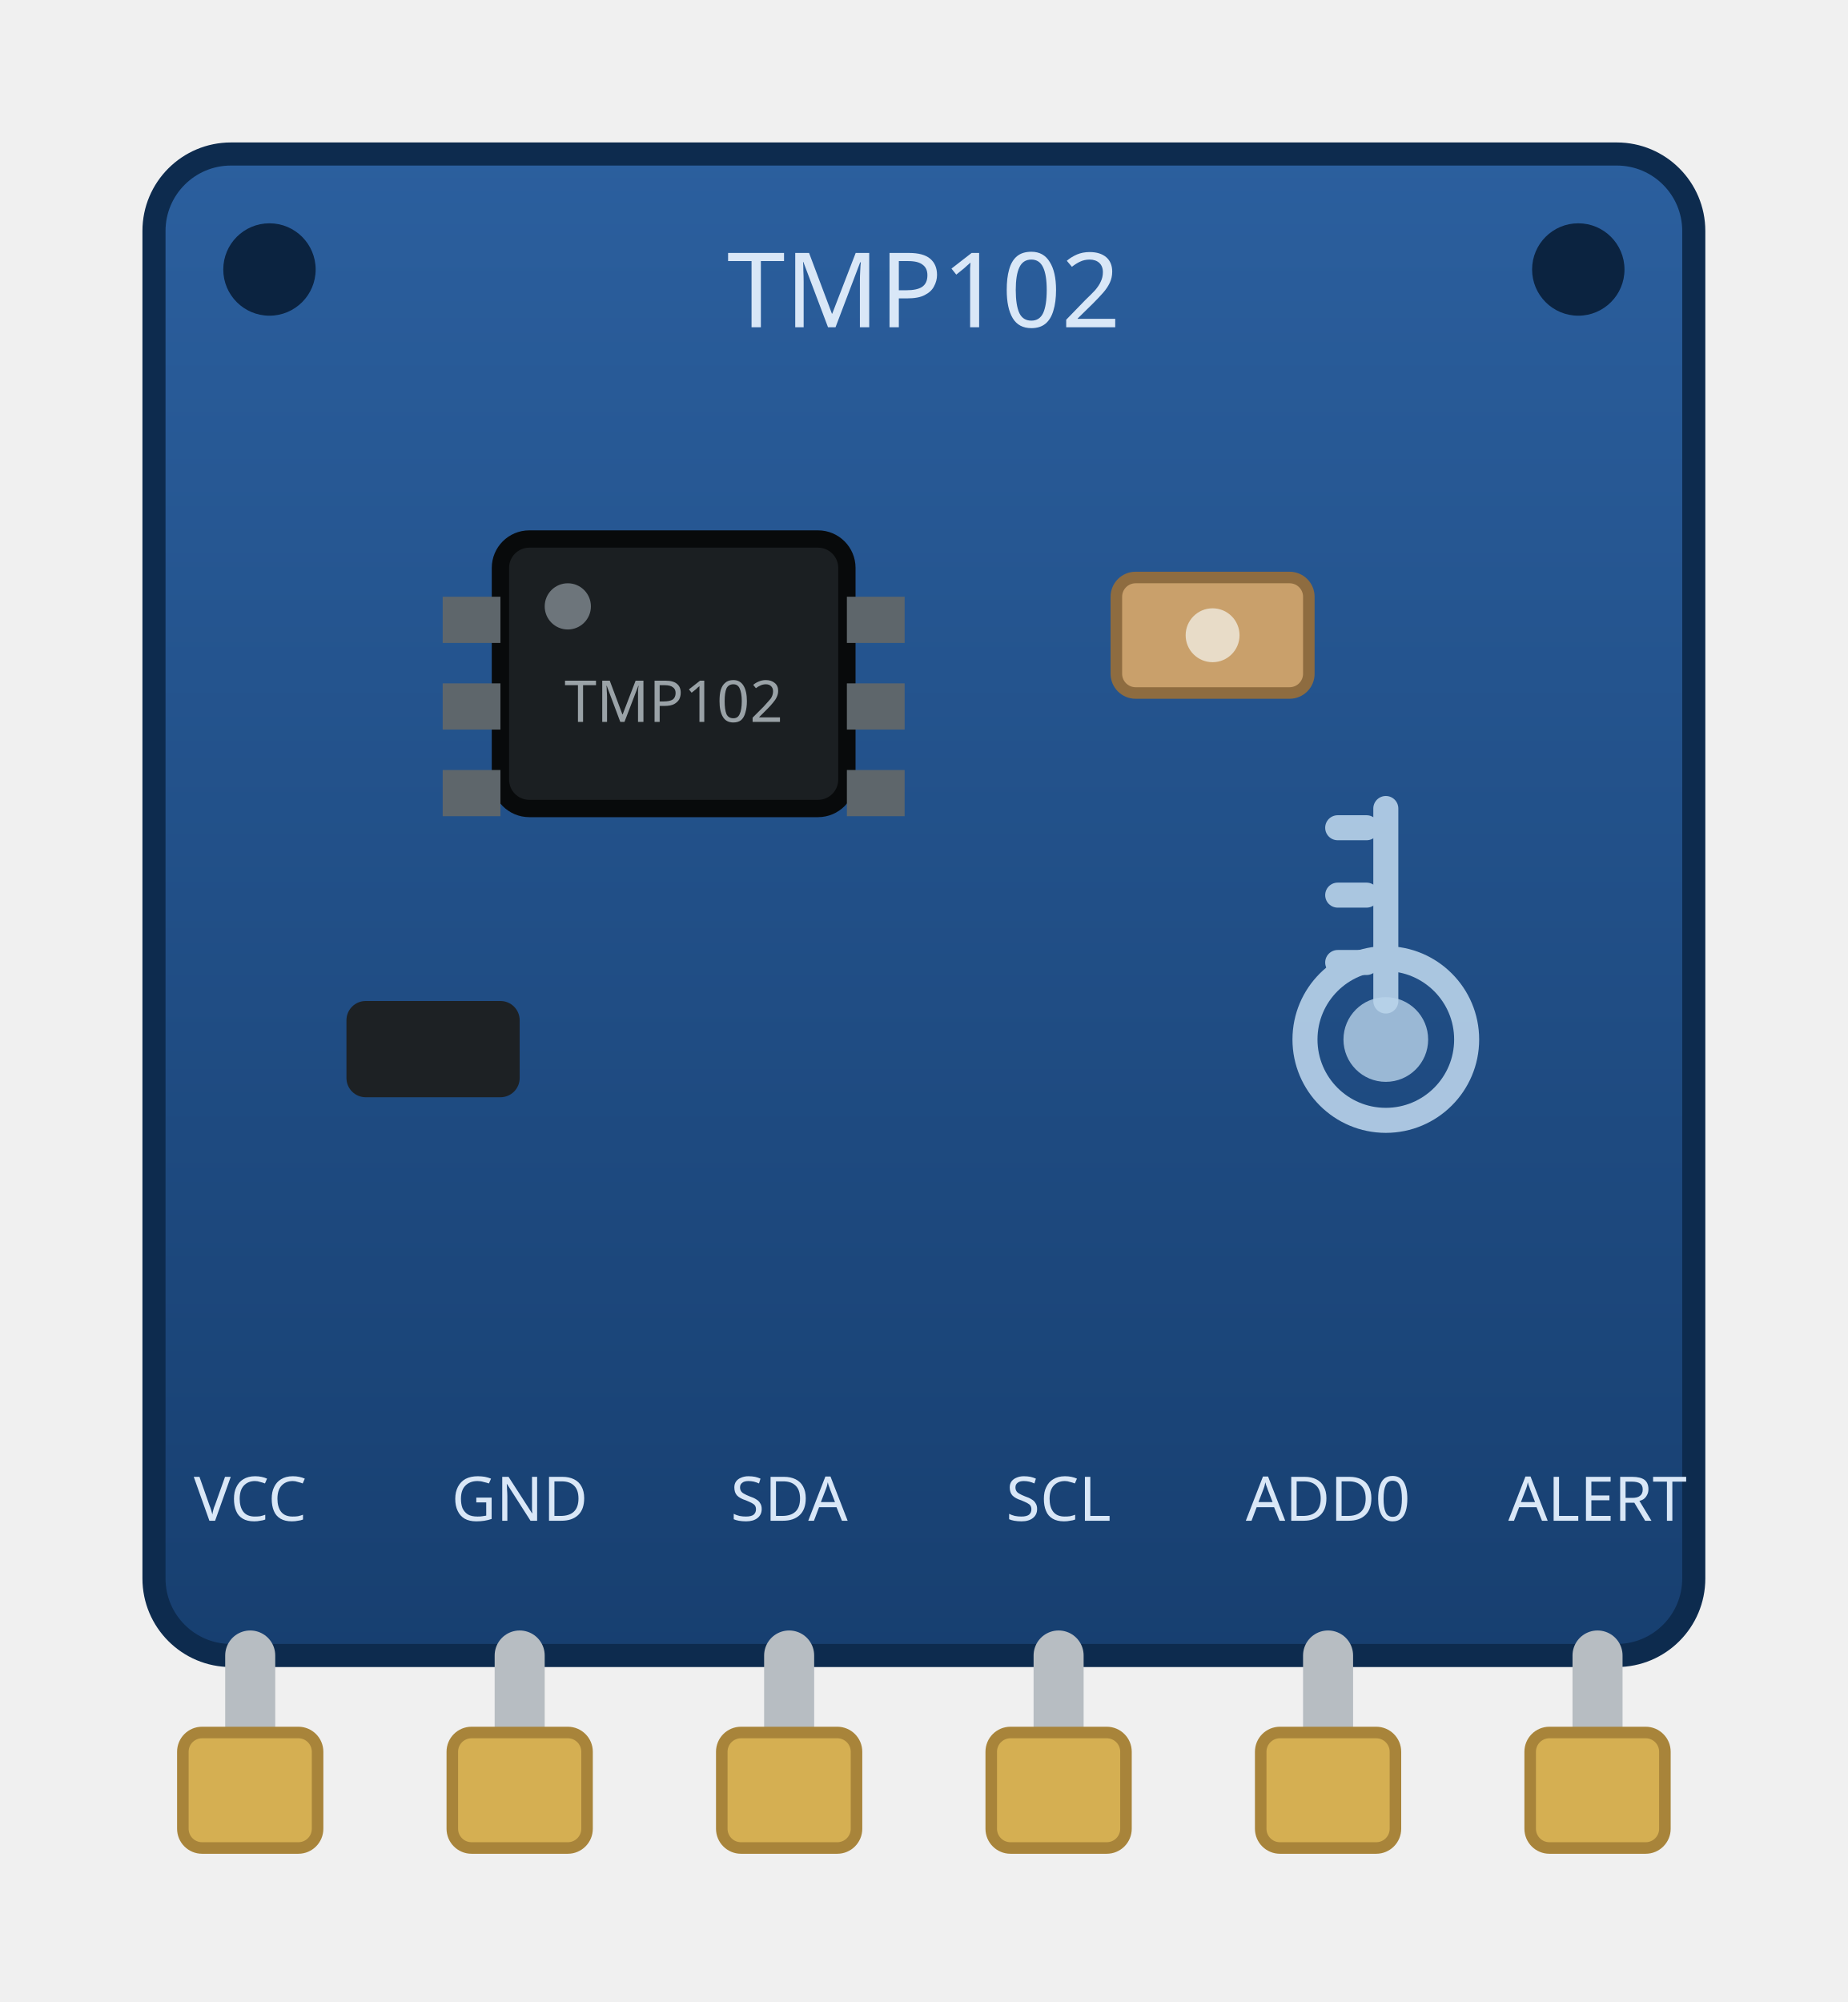
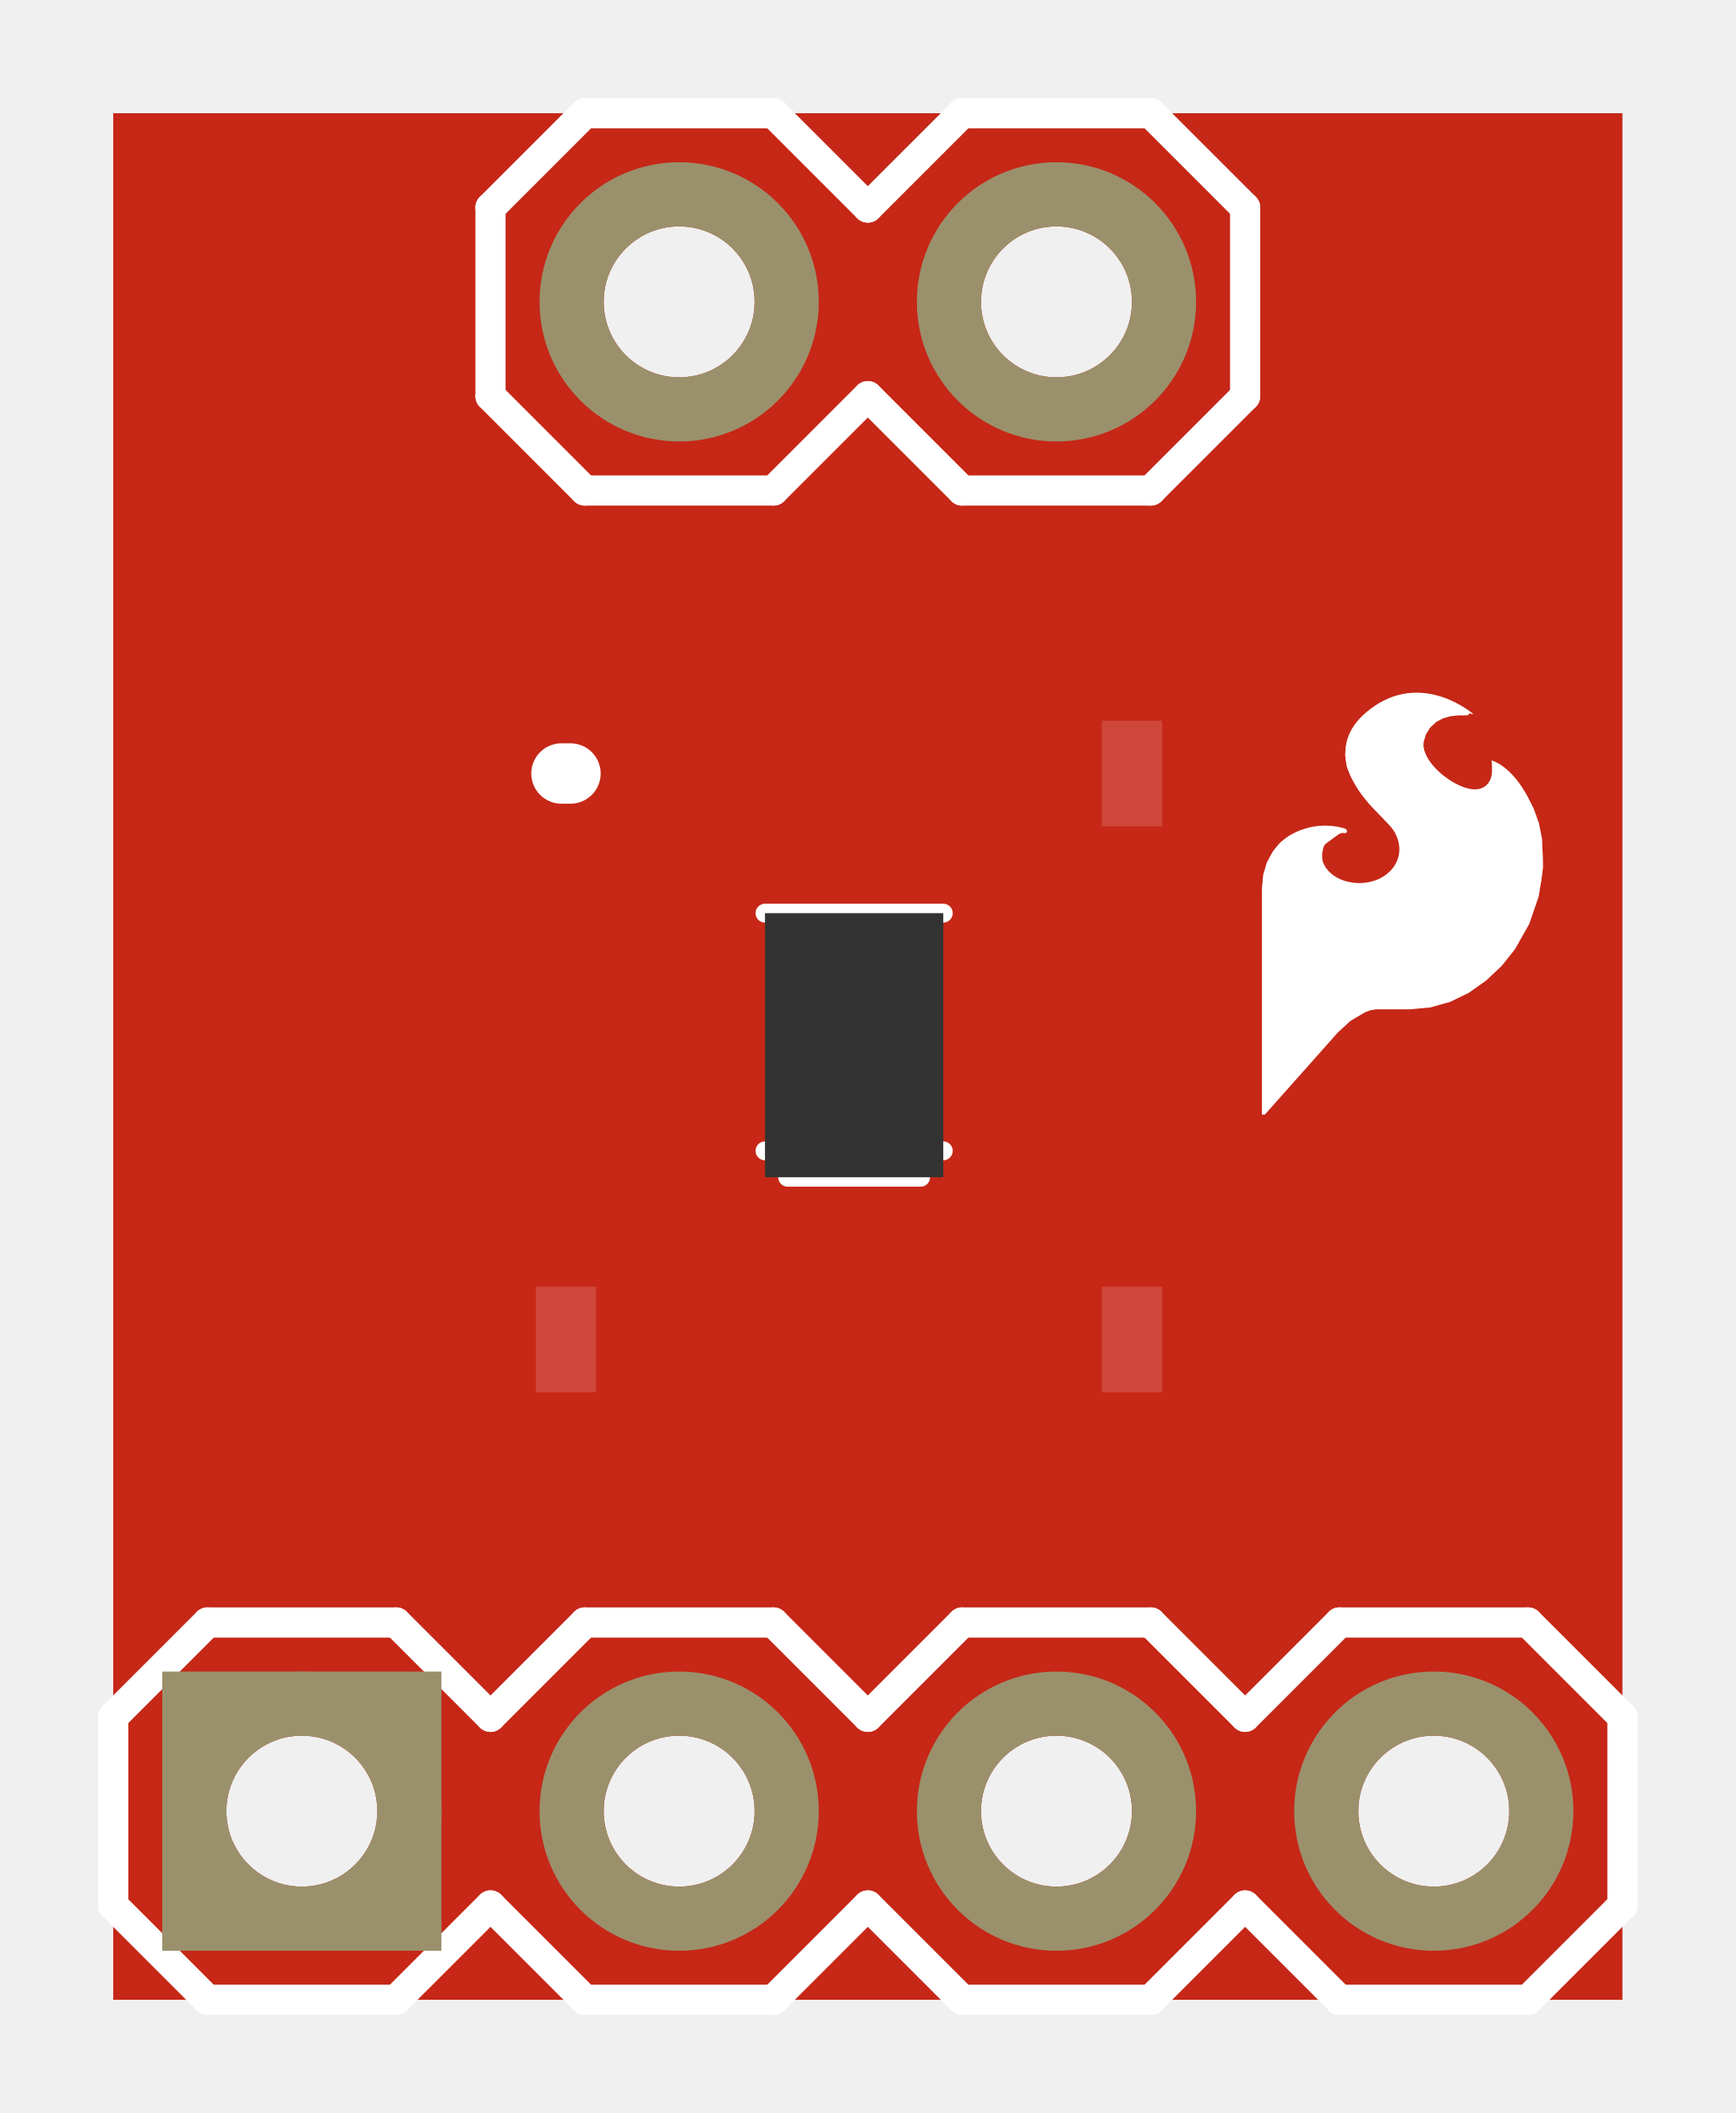
- <svg xmlns="http://www.w3.org/2000/svg" viewBox="-48 -52 96 104">
-   <defs>
-     <linearGradient id="pcb" x1="0" y1="-44" x2="0" y2="34" gradientUnits="userSpaceOnUse">
-       <stop offset="0" stop-color="#2b5f9e" />
-       <stop offset="1" stop-color="#173f70" />
-     </linearGradient>
-   </defs>
-   <g stroke-linecap="round">
-     <rect x="-40" y="-44" width="80" height="78" rx="4" fill="url(#pcb)" stroke="#0d2b4e" stroke-width="1.2" />
-     <circle cx="-34" cy="-38" r="2.4" fill="#0b2340" />
-     <circle cx="34" cy="-38" r="2.4" fill="#0b2340" />
-     <rect x="-22" y="-24" width="18" height="14" rx="1.5" fill="#1b1f22" stroke="#080a0b" stroke-width="0.9" />
-     <g fill="#5e666b">
-       <rect x="-25" y="-21" width="3" height="2.4" />
-       <rect x="-25" y="-16.5" width="3" height="2.4" />
-       <rect x="-25" y="-12" width="3" height="2.4" />
-       <rect x="-4" y="-21" width="3" height="2.4" />
-       <rect x="-4" y="-16.5" width="3" height="2.4" />
-       <rect x="-4" y="-12" width="3" height="2.4" />
-     </g>
-     <circle cx="-18.5" cy="-20.5" r="1.2" fill="#6d757b" />
-     <text x="-13" y="-14.5" font-family="ui-sans-serif, system-ui, sans-serif" font-size="3" fill="#9aa2a7" text-anchor="middle">TMP102</text>
-     <rect x="10" y="-22" width="10" height="6" rx="1" fill="#c9a06b" stroke="#8e6c40" stroke-width="0.6" />
-     <circle cx="15" cy="-19" r="1.4" fill="#e8dcc8" />
-     <rect x="-30" y="0" width="9" height="5" rx="1" fill="#1d2124" />
-     <g stroke="#b9d3ea" stroke-width="1.3" fill="none" opacity="0.9">
-       <path d="M24 -10 v10" />
-       <circle cx="24" cy="2" r="4.2" />
-       <path d="M21.5 -2 h1.5 M21.5 -5.5 h1.5 M21.5 -9 h1.5" />
-     </g>
-     <circle cx="24" cy="2" r="2.2" fill="#b9d3ea" opacity="0.8" />
-     <line x1="-35" y1="34" x2="-35" y2="42" stroke="#b7bdc2" stroke-width="2.6" />
-     <line x1="-21" y1="34" x2="-21" y2="42" stroke="#b7bdc2" stroke-width="2.6" />
-     <line x1="-7" y1="34" x2="-7" y2="42" stroke="#b7bdc2" stroke-width="2.6" />
-     <line x1="7" y1="34" x2="7" y2="42" stroke="#b7bdc2" stroke-width="2.6" />
-     <line x1="21" y1="34" x2="21" y2="42" stroke="#b7bdc2" stroke-width="2.6" />
-     <line x1="35" y1="34" x2="35" y2="42" stroke="#b7bdc2" stroke-width="2.6" />
-     <g fill="#d5af52" stroke="#a8843a" stroke-width="0.6">
-       <rect x="-38.5" y="38" width="7" height="6" rx="1" />
-       <rect x="-24.5" y="38" width="7" height="6" rx="1" />
-       <rect x="-10.5" y="38" width="7" height="6" rx="1" />
-       <rect x="3.5" y="38" width="7" height="6" rx="1" />
-       <rect x="17.5" y="38" width="7" height="6" rx="1" />
-       <rect x="31.5" y="38" width="7" height="6" rx="1" />
-     </g>
-     <g fill="#d9e7f7" font-family="ui-sans-serif, system-ui, sans-serif" font-size="3.2" text-anchor="middle">
-       <text x="-35" y="27">VCC</text>
-       <text x="-21" y="27">GND</text>
-       <text x="-7" y="27">SDA</text>
-       <text x="7" y="27">SCL</text>
-       <text x="21" y="27">ADD0</text>
-       <text x="35" y="27">ALERT</text>
-       <text x="0" y="-35" font-size="5.4">TMP102</text>
+ <svg xmlns="http://www.w3.org/2000/svg" viewBox="-46.0 -56.0 92.0 112.0">
+   <g transform="translate(-40 -50) scale(2.777778)">
+     <g id="breadboard" stroke-width="0">
+       <g id="icon" stroke-width="0">
+         <path fill="#C62717" stroke="none" stroke-width="0" d="M0,36L28.8,36L28.8,0L0,0L0,36M2.16,32.4a1.44,1.44,0,1,1,2.88,0,1.44,1.44,0,1,1,-2.88,0zM9.36,32.4a1.44,1.44,0,1,1,2.88,0,1.44,1.44,0,1,1,-2.88,0zM16.56,32.4a1.44,1.44,0,1,1,2.88,0,1.44,1.44,0,1,1,-2.88,0zM23.76,32.4a1.44,1.44,0,1,1,2.88,0,1.44,1.44,0,1,1,-2.88,0zM16.56,3.6a1.44,1.44,0,1,1,2.88,0,1.44,1.44,0,1,1,-2.88,0zM9.36,3.6a1.44,1.44,0,1,1,2.88,0,1.44,1.44,0,1,1,-2.88,0z" />
+         <g stroke-width="0">
+           <g stroke-width="0">
+             <g stroke-width="0">
+               <line stroke="white" stroke-linecap="round" y1="12.6" x1="8.554" y2="12.6" stroke-width="1.152" x2="8.726" />
+             </g>
+           </g>
+           <g stroke-width="0">
+             <g stroke-width="0">
+               <line stroke="white" stroke-linecap="round" y1="15.265" x1="15.84" y2="15.265" stroke-width="0.36" x2="12.438" />
+               <line stroke="white" stroke-linecap="round" y1="19.8" x1="15.84" y2="19.8" stroke-width="0.36" x2="12.438" />
+               <line stroke="white" stroke-linecap="round" y1="20.304" x1="15.408" y2="20.304" stroke-width="0.36" x2="12.87" />
+             </g>
+           </g>
+           <g stroke-width="0">
+             <g stroke-width="0">
+               <line stroke="white" stroke-linecap="round" y1="28.8" x1="23.4" y2="28.8" stroke-width="0.576" x2="27" />
+               <line stroke="white" stroke-linecap="round" y1="28.8" x1="27" y2="30.6" stroke-width="0.576" x2="28.8" />
+               <line stroke="white" stroke-linecap="round" y1="34.2" x1="28.8" y2="36" stroke-width="0.576" x2="27" />
+               <line stroke="white" stroke-linecap="round" y1="30.6" x1="14.4" y2="28.8" stroke-width="0.576" x2="16.2" />
+               <line stroke="white" stroke-linecap="round" y1="28.8" x1="16.2" y2="28.8" stroke-width="0.576" x2="19.8" />
+               <line stroke="white" stroke-linecap="round" y1="28.8" x1="19.8" y2="30.6" stroke-width="0.576" x2="21.6" />
+               <line stroke="white" stroke-linecap="round" y1="34.2" x1="21.6" y2="36" stroke-width="0.576" x2="19.8" />
+               <line stroke="white" stroke-linecap="round" y1="36" x1="19.8" y2="36" stroke-width="0.576" x2="16.2" />
+               <line stroke="white" stroke-linecap="round" y1="36" x1="16.2" y2="34.2" stroke-width="0.576" x2="14.4" />
+               <line stroke="white" stroke-linecap="round" y1="28.8" x1="23.4" y2="30.6" stroke-width="0.576" x2="21.6" />
+               <line stroke="white" stroke-linecap="round" y1="34.2" x1="21.6" y2="36" stroke-width="0.576" x2="23.4" />
+               <line stroke="white" stroke-linecap="round" y1="36" x1="27" y2="36" stroke-width="0.576" x2="23.4" />
+               <line stroke="white" stroke-linecap="round" y1="28.8" x1="1.8" y2="28.8" stroke-width="0.576" x2="5.4" />
+               <line stroke="white" stroke-linecap="round" y1="28.8" x1="5.4" y2="30.6" stroke-width="0.576" x2="7.2" />
+               <line stroke="white" stroke-linecap="round" y1="34.2" x1="7.2" y2="36" stroke-width="0.576" x2="5.4" />
+               <line stroke="white" stroke-linecap="round" y1="30.6" x1="7.2" y2="28.8" stroke-width="0.576" x2="9" />
+               <line stroke="white" stroke-linecap="round" y1="28.8" x1="9" y2="28.8" stroke-width="0.576" x2="12.6" />
+               <line stroke="white" stroke-linecap="round" y1="28.8" x1="12.6" y2="30.6" stroke-width="0.576" x2="14.4" />
+               <line stroke="white" stroke-linecap="round" y1="34.2" x1="14.4" y2="36" stroke-width="0.576" x2="12.6" />
+               <line stroke="white" stroke-linecap="round" y1="36" x1="12.6" y2="36" stroke-width="0.576" x2="9" />
+               <line stroke="white" stroke-linecap="round" y1="36" x1="9" y2="34.2" stroke-width="0.576" x2="7.2" />
+               <line stroke="white" stroke-linecap="round" y1="30.6" x1="0" y2="34.2" stroke-width="0.576" x2="0" />
+               <line stroke="white" stroke-linecap="round" y1="28.8" x1="1.8" y2="30.6" stroke-width="0.576" x2="0" />
+               <line stroke="white" stroke-linecap="round" y1="34.2" x1="0" y2="36" stroke-width="0.576" x2="1.8" />
+               <line stroke="white" stroke-linecap="round" y1="36" x1="5.4" y2="36" stroke-width="0.576" x2="1.8" />
+               <line stroke="white" stroke-linecap="round" y1="30.6" x1="28.8" y2="34.2" stroke-width="0.576" x2="28.8" />
+             </g>
+           </g>
+           <g stroke-width="0">
+             <g stroke-width="0">
+               <line stroke="white" stroke-linecap="round" y1="7.2" x1="19.8" y2="7.2" stroke-width="0.576" x2="16.2" />
+               <line stroke="white" stroke-linecap="round" y1="7.2" x1="16.2" y2="5.4" stroke-width="0.576" x2="14.4" />
+               <line stroke="white" stroke-linecap="round" y1="1.8" x1="14.4" y2="0" stroke-width="0.576" x2="16.2" />
+               <line stroke="white" stroke-linecap="round" y1="5.4" x1="14.4" y2="7.2" stroke-width="0.576" x2="12.6" />
+               <line stroke="white" stroke-linecap="round" y1="7.2" x1="12.6" y2="7.2" stroke-width="0.576" x2="9" />
+               <line stroke="white" stroke-linecap="round" y1="7.2" x1="9" y2="5.4" stroke-width="0.576" x2="7.2" />
+               <line stroke="white" stroke-linecap="round" y1="1.8" x1="7.2" y2="0" stroke-width="0.576" x2="9" />
+               <line stroke="white" stroke-linecap="round" y1="0" x1="9" y2="0" stroke-width="0.576" x2="12.6" />
+               <line stroke="white" stroke-linecap="round" y1="0" x1="12.6" y2="1.8" stroke-width="0.576" x2="14.4" />
+               <line stroke="white" stroke-linecap="round" y1="5.4" x1="21.6" y2="1.8" stroke-width="0.576" x2="21.6" />
+               <line stroke="white" stroke-linecap="round" y1="7.2" x1="19.8" y2="5.4" stroke-width="0.576" x2="21.6" />
+               <line stroke="white" stroke-linecap="round" y1="1.8" x1="21.6" y2="0" stroke-width="0.576" x2="19.8" />
+               <line stroke="white" stroke-linecap="round" y1="0" x1="16.2" y2="0" stroke-width="0.576" x2="19.8" />
+               <line stroke="white" stroke-linecap="round" y1="5.4" x1="7.2" y2="1.8" stroke-width="0.576" x2="7.2" />
+             </g>
+           </g>
+           <g stroke-width="0">
+             <g stroke-width="0">
+               <g stroke-width="0">
+                 <path fill="none" stroke="white" stroke-linecap="round" stroke-width="0.072" d="M23.508,13.701L23.371,13.68M23.371,13.68L23.105,13.659M23.105,13.659L22.838,13.68M22.838,13.68L22.64,13.732M22.64,13.732L22.457,13.823M22.457,13.823L22.295,13.949M22.295,13.949L22.162,14.105M22.162,14.105L22.048,14.312M22.048,14.312L21.98,14.539M21.98,14.539L21.96,14.774M21.96,14.774L21.96,19.073M21.96,19.073L23.343,17.517M23.343,17.517L23.588,17.292M23.588,17.292L23.875,17.122M23.875,17.122L23.981,17.083M23.981,17.083L24.091,17.064M24.091,17.064L24.739,17.064M24.739,17.064L25.126,17.029M25.126,17.029L25.5,16.924M25.5,16.924L25.848,16.755M25.848,16.755L26.176,16.523M26.176,16.523L26.469,16.247M26.469,16.247L26.719,15.934M26.719,15.934L26.988,15.457M26.988,15.457L27.166,14.94M27.166,14.94L27.247,14.399M27.247,14.399L27.23,13.853M27.23,13.853L27.172,13.558M27.172,13.558L27.07,13.275M27.07,13.275L26.928,13.011M26.928,13.011L26.671,12.688M26.671,12.688L26.352,12.427M26.352,12.427L26.352,12.679M26.352,12.679L26.347,12.72M26.347,12.72L26.331,12.758M26.331,12.758L26.246,12.863M26.246,12.863L26.136,12.938M26.136,12.938L26.078,12.96M26.078,12.96L25.916,12.978M25.916,12.978L25.756,12.948M25.756,12.948L25.61,12.873M25.61,12.873L25.351,12.687M25.351,12.687L25.232,12.583M25.232,12.583L25.128,12.463M25.128,12.463L25.045,12.328M25.045,12.328L24.984,12.182M24.984,12.182L24.966,12.09M24.966,12.09L24.97,11.995M24.97,11.995L25.017,11.839M25.017,11.839L25.103,11.701M25.103,11.701L25.222,11.589M25.222,11.589L25.366,11.513M25.366,11.513L25.511,11.472M25.511,11.472L25.661,11.455M25.661,11.455L25.834,11.455M25.834,11.455L25.834,11.455M25.834,11.455L25.826,11.448M25.826,11.448L25.703,11.352M25.703,11.352L25.56,11.29M25.56,11.29L25.459,11.246M25.459,11.246L25.395,11.217M25.395,11.217L25.146,11.155M25.146,11.155L24.89,11.131M24.89,11.131L24.644,11.15M24.644,11.15L24.406,11.216M24.406,11.216L24.185,11.325M24.185,11.325L23.965,11.484M23.965,11.484L23.767,11.671M23.767,11.671L23.645,11.842M23.645,11.842L23.57,12.039M23.57,12.039L23.545,12.247M23.545,12.247L23.573,12.456M23.573,12.456L23.652,12.65M23.652,12.65L23.988,13.149M23.988,13.149L24.401,13.586M24.401,13.586L24.509,13.714M24.509,13.714L24.581,13.865M24.581,13.865L24.612,14.03M24.612,14.03L24.599,14.197M24.599,14.197L24.544,14.354M24.544,14.354L24.449,14.492M24.449,14.492L24.322,14.601M24.322,14.601L24.162,14.688M24.162,14.688L23.99,14.746M23.99,14.746L23.811,14.774M23.811,14.774L23.601,14.764M23.601,14.764L23.4,14.703M23.4,14.703L23.22,14.595M23.22,14.595L23.125,14.494M23.125,14.494L23.062,14.371M23.062,14.371L23.034,14.245M23.034,14.245L23.034,14.116M23.034,14.116L23.062,13.989M23.062,13.989L23.087,13.941M23.087,13.941L23.127,13.903M23.127,13.903L23.364,13.73M23.364,13.73L23.409,13.707M23.409,13.707L23.458,13.697M23.458,13.697L23.508,13.701M21.96,19.008L22.018,19.008M21.96,18.936L22.082,18.936M21.96,18.864L22.146,18.864M21.96,18.792L22.21,18.792M21.96,18.72L22.274,18.72M21.96,18.648L22.338,18.648M21.96,18.576L22.402,18.576M21.96,18.504L22.466,18.504M21.96,18.432L22.53,18.432M21.96,18.36L22.593,18.36M21.96,18.288L22.658,18.288M21.96,18.216L22.722,18.216M21.96,18.144L22.786,18.144M21.96,18.072L22.849,18.072M21.96,18L22.914,18M21.96,17.928L22.978,17.928M21.96,17.856L23.041,17.856M21.96,17.784L23.105,17.784M21.96,17.712L23.169,17.712M21.96,17.64L23.234,17.64M21.96,17.568L23.297,17.568M21.96,17.496L23.366,17.496M21.96,17.424L23.445,17.424M21.96,17.352L23.523,17.352M21.96,17.28L23.609,17.28M21.96,17.208L23.73,17.208M21.96,17.136L23.851,17.136M21.96,17.064L24.739,17.064M21.96,16.992L25.258,16.992M21.96,16.92L25.509,16.92M21.96,16.848L25.656,16.848M21.96,16.776L25.804,16.776M21.96,16.704L25.92,16.704M21.96,16.632L26.021,16.632M21.96,16.56L26.123,16.56M21.96,16.488L26.213,16.488M21.96,16.416L26.29,16.416M21.96,16.344L26.366,16.344M21.96,16.272L26.442,16.272M21.96,16.2L26.506,16.2M21.96,16.128L26.564,16.128M21.96,16.056L26.622,16.056M21.96,15.984L26.679,15.984M21.96,15.912L26.731,15.912M21.96,15.84L26.772,15.84M21.96,15.768L26.812,15.768M21.96,15.696L26.853,15.696M21.96,15.624L26.894,15.624M21.96,15.552L26.934,15.552M21.96,15.48L26.975,15.48M21.96,15.408L27.005,15.408M21.96,15.336L27.029,15.336M21.96,15.264L27.054,15.264M21.96,15.192L27.079,15.192M21.96,15.12L27.104,15.12M21.96,15.048L27.128,15.048M21.96,14.976L27.153,14.976M21.96,14.904L27.171,14.904M21.96,14.832L27.182,14.832M21.962,14.76L23.588,14.76M23.901,14.76L27.193,14.76M21.968,14.688L23.376,14.688M24.161,14.688L27.204,14.688M21.974,14.616L23.256,14.616M24.295,14.616L27.215,14.616M21.98,14.544L23.173,14.544M24.389,14.544L27.225,14.544M22,14.472L23.114,14.472M24.463,14.472L27.236,14.472M22.022,14.4L23.077,14.4M24.512,14.4L27.247,14.4M22.044,14.328L23.052,14.328M24.553,14.328L27.245,14.328M22.079,14.256L23.036,14.256M24.578,14.256L27.243,14.256M22.119,14.184L23.034,14.184M24.6,14.184L27.241,14.184M22.158,14.112L23.034,14.112M24.606,14.112L27.239,14.112M22.217,14.04L23.05,14.04M24.611,14.04L27.236,14.04M22.279,13.968L23.073,13.968M24.601,13.968L27.234,13.968M22.363,13.896L23.136,13.896M24.587,13.896L27.232,13.896M22.456,13.824L23.235,13.824M24.562,13.824L27.225,13.824M22.6,13.752L23.335,13.752M24.527,13.752L27.211,13.752M22.838,13.68L23.371,13.68M24.48,13.68L27.196,13.68M24.419,13.608L27.182,13.608M24.353,13.536L27.164,13.536M24.285,13.464L27.138,13.464M24.218,13.392L27.112,13.392M24.149,13.32L27.087,13.32M24.082,13.248L27.056,13.248M24.014,13.176L27.017,13.176M23.958,13.104L26.979,13.104M23.909,13.032L26.94,13.032M23.861,12.96L25.822,12.96M26.078,12.96L26.888,12.96M23.812,12.888L25.639,12.888M26.209,12.888L26.831,12.888M23.764,12.816L25.531,12.816M26.284,12.816L26.773,12.816M23.715,12.744L25.431,12.744M26.337,12.744L26.716,12.744M23.667,12.672L25.335,12.672M26.352,12.672L26.652,12.672M23.632,12.6L25.251,12.6M26.352,12.6L26.564,12.6M23.602,12.528L25.184,12.528M26.352,12.528L26.476,12.528M23.573,12.456L25.124,12.456M26.352,12.456L26.388,12.456M23.563,12.384L25.079,12.384M23.554,12.312L25.038,12.312M23.546,12.24L25.008,12.24M23.555,12.168L24.982,12.168M23.563,12.096L24.967,12.096M23.575,12.024L24.968,12.024M23.603,11.952L24.983,11.952M23.631,11.88L25.004,11.88M23.67,11.808L25.036,11.808M23.721,11.736L25.081,11.736M23.775,11.664L25.142,11.664M23.851,11.592L25.219,11.592M23.927,11.52L25.352,11.52M24.015,11.448L25.826,11.448M24.115,11.376L25.734,11.376M24.228,11.304L25.593,11.304M24.373,11.232L25.427,11.232M24.607,11.16L25.164,11.16" />
+               </g>
+             </g>
+           </g>
+           <g stroke-width="0">
+             <g stroke-width="0" />
+           </g>
+           <g stroke-width="0">
+             <g stroke-width="0" />
+           </g>
+           <g stroke-width="0">
+             <g stroke-width="0" />
+           </g>
+           <g stroke-width="0">
+             <g stroke-width="0" />
+           </g>
+           <g stroke-width="0">
+             <g stroke-width="0" />
+           </g>
+         </g>
+         <rect width="3.402" x="12.438" y="15.265" fill="#333333" height="5.039" stroke="none" fill-opacity="1" stroke-width="0" />
+         <rect width="1.152" x="8.064" y="22.392" fill="#ffffff" height="2.016" stroke="none" fill-opacity="0.15" stroke-width="0" />
+         <rect width="1.152" x="18.864" y="22.392" fill="#ffffff" height="2.016" stroke="none" fill-opacity="0.15" stroke-width="0" />
+         <rect width="1.152" x="18.864" y="11.592" fill="#ffffff" height="2.016" stroke="none" fill-opacity="0.15" stroke-width="0" />
+         <circle fill="none" cx="3.6" cy="32.4" connectorname="V+" stroke="#9A916C" r="2.052" id="connector8pin" stroke-width="1.224" />
+         <rect width="4.104" x="1.548" y="30.348" fill="none" height="4.104" stroke="#9A916C" stroke-width="1.224" />
+         <circle fill="none" cx="10.8" cy="32.4" connectorname="SDA" stroke="#9A916C" r="2.052" id="connector9pin" stroke-width="1.224" />
+         <circle fill="none" cx="18" cy="32.4" connectorname="SCL" stroke="#9A916C" r="2.052" id="connector10pin" stroke-width="1.224" />
+         <circle fill="none" cx="25.2" cy="32.4" connectorname="GND" stroke="#9A916C" r="2.052" id="connector11pin" stroke-width="1.224" />
+         <circle fill="none" cx="18" cy="3.6" connectorname="ALERT" stroke="#9A916C" r="2.052" id="connector12pin" stroke-width="1.224" />
+         <circle fill="none" cx="10.8" cy="3.6" connectorname="ADD0" stroke="#9A916C" r="2.052" id="connector13pin" stroke-width="1.224" />
+       </g>
+       <g id="sfe-logo-flame" stroke-width="0" transform="matrix(1, 0, 0, 1, 21.9207, 11.0574)">
+         <g stroke-width="0">
+           <g stroke-width="0" />
+         </g>
+         <g stroke-width="0">
+           <path fill="#FFFFFF" stroke-width="0" d="M4.378,1.29c0,0,0.113,0.482,-0.251,0.55C3.873,1.885,3.464,1.634,3.258,1.383c-0.255,-0.31,-0.223,-0.554,-0.024,-0.771c0.297,-0.327,0.805,-0.2,0.805,-0.2S3.107,-0.406,2.136,0.263C1.273,0.858,1.521,1.669,2.299,2.376c0.703,0.64,0.144,1.341,-0.564,1.249c-0.486,-0.062,-0.685,-0.45,-0.568,-0.69c0.102,-0.205,0.449,-0.33,0.449,-0.33s-0.4,-0.163,-0.871,0.016C0.322,2.779,-0.027,3.129,0.001,4.004l0,4.06c0,0,0.438,-0.54,0.95,-1.088C1.528,6.358,1.79,5.94,2.381,5.99C3.5,6.058,4.308,5.561,4.857,4.764C5.913,3.232,5.087,1.519,4.378,1.29z" />
+         </g>
+       </g>
    </g>
  </g>
</svg>
